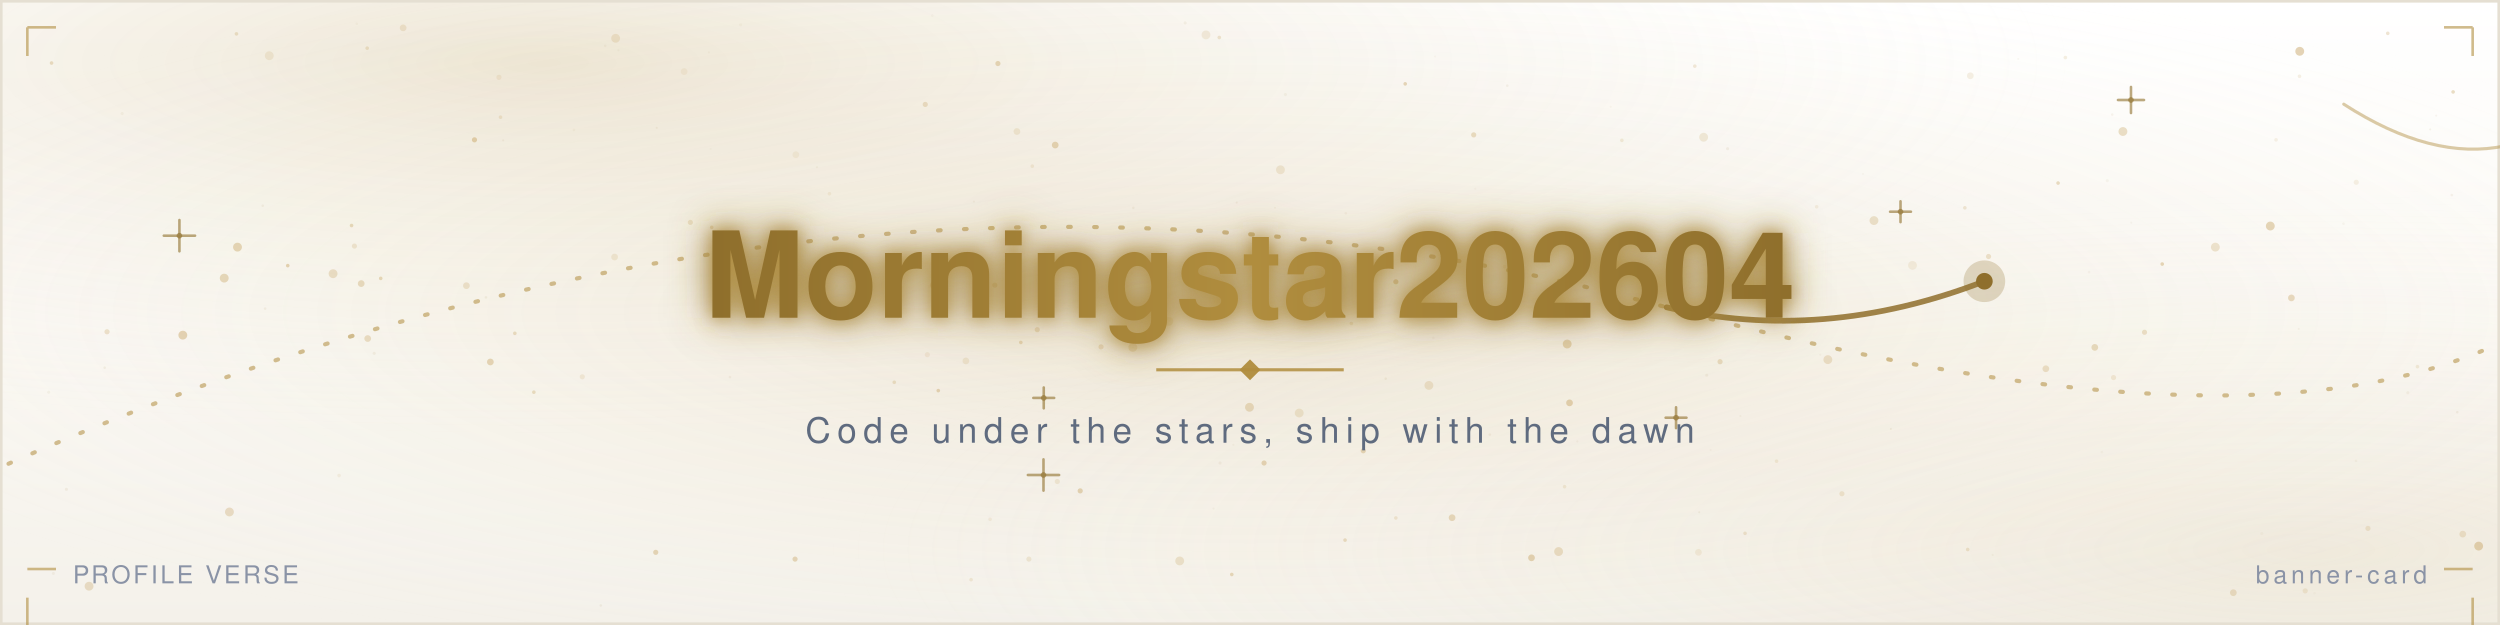
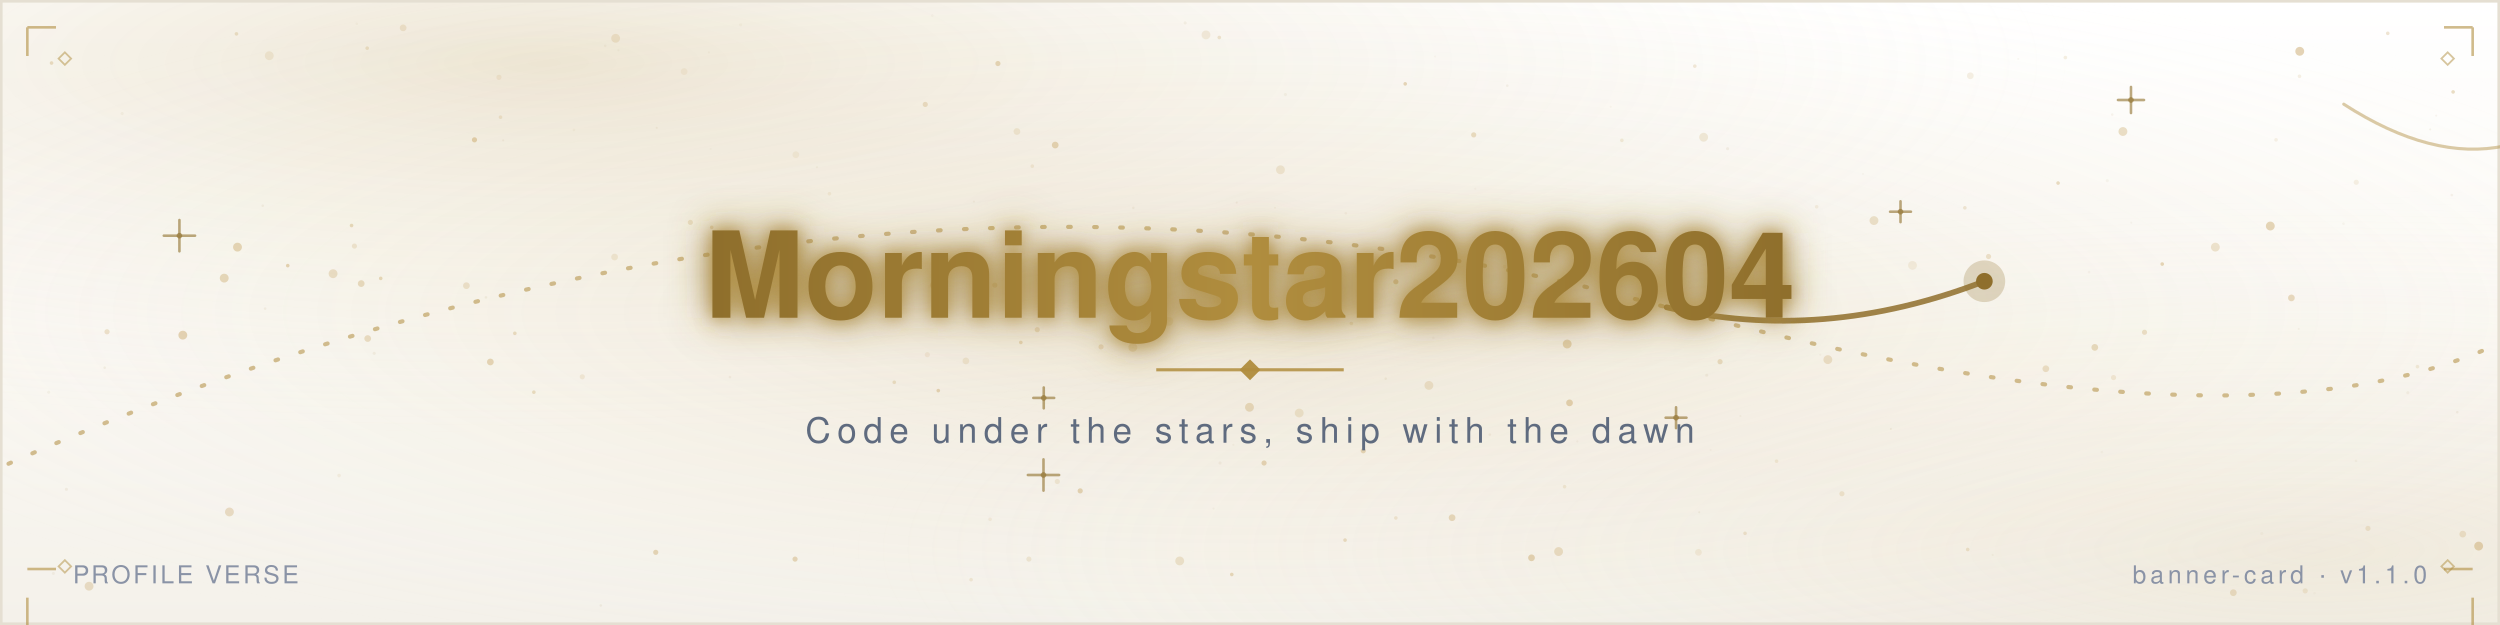
<svg xmlns="http://www.w3.org/2000/svg" width="960" height="240" viewBox="0 0 960 240" role="img" aria-label="Morningstar202604">
  <defs>
    <linearGradient id="bg" x1="0" y1="0" x2="0" y2="1">
      <stop offset="0" stop-color="#FFFFFF" />
      <stop offset="0.5" stop-color="#FBF9F4" />
      <stop offset="1" stop-color="#F4F1EA" />
    </linearGradient>
    <radialGradient id="nebG" cx="0.22" cy="0.10" r="0.62">
      <stop offset="0" stop-color="#B08D3E" stop-opacity="0.22" />
      <stop offset="1" stop-color="#FFFFFF" stop-opacity="0" />
    </radialGradient>
    <radialGradient id="nebB" cx="0.92" cy="0.88" r="0.6">
      <stop offset="0" stop-color="#DCCBA8" stop-opacity="0.24" />
      <stop offset="1" stop-color="#FFFFFF" stop-opacity="0" />
    </radialGradient>
    <radialGradient id="glow" cx="0.5" cy="0.5" r="0.62">
      <stop offset="0" stop-color="#B08D3E" stop-opacity="0.18" />
      <stop offset="1" stop-color="#FFFFFF" stop-opacity="0" />
    </radialGradient>
    <linearGradient id="gtext" x1="0" y1="0" x2="1" y2="0">
      <stop offset="0" stop-color="#8F6F2C" />
      <stop offset="0.5" stop-color="#B08D3E" />
      <stop offset="1" stop-color="#8F6F2C" />
    </linearGradient>
    <filter id="blur1" x="-40%" y="-40%" width="180%" height="180%">
      <feGaussianBlur stdDeviation="8" />
    </filter>
    <filter id="blur2" x="-30%" y="-30%" width="160%" height="160%">
      <feGaussianBlur stdDeviation="3.4" />
    </filter>
  </defs>
  <rect width="960" height="240" fill="url(#bg)" />
  <rect width="960" height="240" fill="url(#nebG)" />
  <rect width="960" height="240" fill="url(#nebB)" />
  <rect width="960" height="240" fill="url(#glow)" />
  <circle cx="435.0" cy="133.4" r="1.7" fill="#C9A86A" opacity="0.29" />
  <circle cx="815.2" cy="50.5" r="1.7" fill="#C9A86A" opacity="0.36" />
  <circle cx="756.6" cy="29.1" r="1.3" fill="#C9A86A" opacity="0.17" />
  <circle cx="516.5" cy="207.4" r="0.7" fill="#C9A86A" opacity="0.35" />
  <circle cx="382.0" cy="109.5" r="1.0" fill="#C9A86A" opacity="0.36" />
  <circle cx="793.1" cy="22.1" r="0.7" fill="#C9A86A" opacity="0.19" />
  <circle cx="236.4" cy="14.7" r="1.7" fill="#C9A86A" opacity="0.24" />
  <circle cx="565.9" cy="51.8" r="1.0" fill="#C9A86A" opacity="0.36" />
  <circle cx="479.8" cy="156.4" r="1.7" fill="#C9A86A" opacity="0.37" />
  <circle cx="392.0" cy="131.5" r="0.7" fill="#C9A86A" opacity="0.39" />
  <circle cx="305.6" cy="59.4" r="1.3" fill="#C9A86A" opacity="0.13" />
  <circle cx="539.6" cy="32.2" r="0.7" fill="#C9A86A" opacity="0.44" />
  <circle cx="372.9" cy="222.6" r="0.7" fill="#C9A86A" opacity="0.20" />
  <circle cx="883.1" cy="19.7" r="1.7" fill="#C9A86A" opacity="0.49" />
  <circle cx="383.2" cy="24.4" r="1.0" fill="#C9A86A" opacity="0.42" />
  <circle cx="262.7" cy="27.5" r="1.3" fill="#C9A86A" opacity="0.13" />
  <circle cx="395.1" cy="214.7" r="1.0" fill="#C9A86A" opacity="0.21" />
  <circle cx="103.4" cy="21.4" r="1.7" fill="#C9A86A" opacity="0.19" />
  <circle cx="536.0" cy="108.2" r="1.0" fill="#C9A86A" opacity="0.49" />
  <circle cx="734.4" cy="101.9" r="1.7" fill="#C9A86A" opacity="0.16" />
  <circle cx="405.2" cy="55.7" r="1.3" fill="#C9A86A" opacity="0.45" />
  <circle cx="928.3" cy="140.8" r="0.7" fill="#C9A86A" opacity="0.20" />
  <circle cx="380.2" cy="199.4" r="0.7" fill="#C9A86A" opacity="0.14" />
  <circle cx="146.2" cy="106.9" r="0.7" fill="#C9A86A" opacity="0.41" />
  <circle cx="318.5" cy="74.4" r="0.7" fill="#C9A86A" opacity="0.15" />
  <circle cx="205.0" cy="150.6" r="0.7" fill="#C9A86A" opacity="0.35" />
  <circle cx="358.9" cy="109.5" r="1.7" fill="#C9A86A" opacity="0.44" />
  <circle cx="136.1" cy="94.5" r="1.0" fill="#C9A86A" opacity="0.24" />
  <circle cx="223.6" cy="144.7" r="1.0" fill="#C9A86A" opacity="0.18" />
  <circle cx="601.8" cy="132.1" r="1.7" fill="#C9A86A" opacity="0.46" />
  <circle cx="577.7" cy="102.4" r="0.7" fill="#C9A86A" opacity="0.16" />
  <circle cx="491.7" cy="65.2" r="1.7" fill="#C9A86A" opacity="0.22" />
  <circle cx="785.6" cy="141.6" r="1.3" fill="#C9A86A" opacity="0.32" />
  <circle cx="885.2" cy="226.9" r="1.0" fill="#C9A86A" opacity="0.21" />
  <circle cx="536.0" cy="198.9" r="0.7" fill="#C9A86A" opacity="0.23" />
  <circle cx="874.0" cy="53.7" r="0.7" fill="#C9A86A" opacity="0.15" />
  <circle cx="396.4" cy="63.8" r="0.7" fill="#C9A86A" opacity="0.19" />
  <circle cx="356.1" cy="136.2" r="1.0" fill="#C9A86A" opacity="0.16" />
  <circle cx="138.7" cy="108.9" r="1.3" fill="#C9A86A" opacity="0.37" />
  <circle cx="660.5" cy="138.9" r="1.0" fill="#C9A86A" opacity="0.34" />
  <circle cx="879.9" cy="114.4" r="1.3" fill="#C9A86A" opacity="0.39" />
  <circle cx="916.9" cy="12.8" r="0.7" fill="#C9A86A" opacity="0.30" />
  <circle cx="697.6" cy="79.4" r="0.7" fill="#C9A86A" opacity="0.15" />
  <circle cx="523.5" cy="173.1" r="1.0" fill="#C9A86A" opacity="0.42" />
  <circle cx="871.8" cy="86.8" r="1.7" fill="#C9A86A" opacity="0.46" />
  <circle cx="830.3" cy="101.4" r="0.7" fill="#C9A86A" opacity="0.45" />
  <circle cx="548.7" cy="148.0" r="1.7" fill="#C9A86A" opacity="0.26" />
  <circle cx="19.8" cy="24.2" r="0.7" fill="#C9A86A" opacity="0.36" />
  <circle cx="945.7" cy="205.1" r="1.3" fill="#C9A86A" opacity="0.27" />
  <circle cx="701.9" cy="138.1" r="1.7" fill="#C9A86A" opacity="0.30" />
  <circle cx="518.9" cy="124.2" r="0.7" fill="#C9A86A" opacity="0.24" />
  <circle cx="90.8" cy="13.0" r="0.7" fill="#C9A86A" opacity="0.31" />
  <circle cx="588.1" cy="214.2" r="1.3" fill="#C9A86A" opacity="0.46" />
  <circle cx="355.3" cy="40.1" r="1.0" fill="#C9A86A" opacity="0.32" />
  <circle cx="719.6" cy="84.7" r="1.7" fill="#C9A86A" opacity="0.31" />
  <circle cx="236.0" cy="98.7" r="1.3" fill="#C9A86A" opacity="0.20" />
  <circle cx="414.8" cy="188.5" r="1.0" fill="#C9A86A" opacity="0.45" />
  <circle cx="370.9" cy="138.6" r="1.3" fill="#C9A86A" opacity="0.20" />
  <circle cx="135.0" cy="86.6" r="0.7" fill="#C9A86A" opacity="0.39" />
  <circle cx="904.8" cy="70.0" r="1.0" fill="#C9A86A" opacity="0.16" />
  <circle cx="453.0" cy="215.4" r="1.7" fill="#C9A86A" opacity="0.27" />
  <circle cx="498.9" cy="158.6" r="1.7" fill="#C9A86A" opacity="0.24" />
  <circle cx="790.3" cy="70.3" r="0.7" fill="#C9A86A" opacity="0.38" />
  <circle cx="273.3" cy="87.3" r="0.7" fill="#C9A86A" opacity="0.36" />
  <circle cx="390.5" cy="50.5" r="1.3" fill="#C9A86A" opacity="0.21" />
  <circle cx="141.0" cy="18.5" r="0.7" fill="#C9A86A" opacity="0.29" />
  <circle cx="602.7" cy="154.7" r="1.3" fill="#C9A86A" opacity="0.48" />
  <circle cx="654.2" cy="52.7" r="1.7" fill="#C9A86A" opacity="0.22" />
  <circle cx="682.2" cy="177.1" r="0.7" fill="#C9A86A" opacity="0.19" />
  <circle cx="265.1" cy="85.4" r="1.0" fill="#C9A86A" opacity="0.27" />
  <circle cx="755.6" cy="211.0" r="0.7" fill="#C9A86A" opacity="0.28" />
  <circle cx="850.7" cy="94.9" r="1.7" fill="#C9A86A" opacity="0.29" />
  <circle cx="598.5" cy="211.8" r="1.7" fill="#C9A86A" opacity="0.33" />
  <circle cx="624.1" cy="120.6" r="1.3" fill="#C9A86A" opacity="0.30" />
  <circle cx="622.8" cy="53.9" r="0.7" fill="#C9A86A" opacity="0.20" />
  <circle cx="857.6" cy="227.6" r="1.3" fill="#C9A86A" opacity="0.32" />
  <circle cx="754.5" cy="79.8" r="0.7" fill="#C9A86A" opacity="0.25" />
  <circle cx="86.1" cy="106.8" r="1.7" fill="#C9A86A" opacity="0.41" />
  <circle cx="468.2" cy="14.4" r="0.7" fill="#C9A86A" opacity="0.28" />
  <circle cx="41.1" cy="127.4" r="1.0" fill="#C9A86A" opacity="0.30" />
  <circle cx="951.8" cy="209.7" r="1.7" fill="#C9A86A" opacity="0.48" />
  <circle cx="473.0" cy="220.6" r="0.7" fill="#C9A86A" opacity="0.41" />
  <circle cx="422.8" cy="133.2" r="1.0" fill="#C9A86A" opacity="0.32" />
  <circle cx="804.4" cy="133.4" r="1.3" fill="#C9A86A" opacity="0.38" />
  <circle cx="909.3" cy="202.9" r="1.0" fill="#C9A86A" opacity="0.24" />
  <circle cx="141.2" cy="130.0" r="1.3" fill="#C9A86A" opacity="0.34" />
  <circle cx="197.7" cy="128.0" r="0.7" fill="#C9A86A" opacity="0.35" />
  <circle cx="34.2" cy="225.1" r="1.7" fill="#C9A86A" opacity="0.33" />
  <circle cx="942.0" cy="35.3" r="0.7" fill="#C9A86A" opacity="0.38" />
  <circle cx="70.2" cy="128.7" r="1.7" fill="#C9A86A" opacity="0.47" />
  <circle cx="763.6" cy="98.5" r="1.0" fill="#C9A86A" opacity="0.30" />
  <circle cx="127.9" cy="105.1" r="1.7" fill="#C9A86A" opacity="0.32" />
  <circle cx="110.5" cy="102.0" r="0.7" fill="#C9A86A" opacity="0.47" />
  <circle cx="130.2" cy="182.6" r="0.7" fill="#C9A86A" opacity="0.13" />
  <circle cx="154.8" cy="10.7" r="1.3" fill="#C9A86A" opacity="0.24" />
  <circle cx="343.4" cy="146.8" r="0.7" fill="#C9A86A" opacity="0.31" />
  <circle cx="557.6" cy="198.8" r="1.3" fill="#C9A86A" opacity="0.39" />
  <circle cx="670.1" cy="204.8" r="0.7" fill="#C9A86A" opacity="0.26" />
  <circle cx="398.3" cy="126.6" r="1.0" fill="#C9A86A" opacity="0.32" />
  <circle cx="823.5" cy="127.6" r="1.0" fill="#C9A86A" opacity="0.32" />
  <circle cx="811.6" cy="145.0" r="1.0" fill="#C9A86A" opacity="0.21" />
  <circle cx="707.3" cy="189.6" r="1.0" fill="#C9A86A" opacity="0.24" />
  <circle cx="305.3" cy="214.7" r="1.0" fill="#C9A86A" opacity="0.42" />
  <circle cx="191.6" cy="29.7" r="1.0" fill="#C9A86A" opacity="0.17" />
  <circle cx="91.2" cy="94.9" r="1.7" fill="#C9A86A" opacity="0.44" />
  <circle cx="406.0" cy="184.9" r="1.0" fill="#C9A86A" opacity="0.20" />
  <circle cx="600.8" cy="186.9" r="0.7" fill="#C9A86A" opacity="0.20" />
  <circle cx="652.2" cy="212.1" r="1.3" fill="#C9A86A" opacity="0.16" />
  <circle cx="485.4" cy="177.8" r="1.0" fill="#C9A86A" opacity="0.43" />
  <circle cx="463.1" cy="13.4" r="1.7" fill="#C9A86A" opacity="0.18" />
  <circle cx="182.2" cy="53.7" r="1.0" fill="#C9A86A" opacity="0.50" />
  <circle cx="883.0" cy="29.3" r="0.7" fill="#C9A86A" opacity="0.17" />
  <circle cx="650.8" cy="25.4" r="0.7" fill="#C9A86A" opacity="0.24" />
  <circle cx="448.8" cy="123.4" r="1.7" fill="#C9A86A" opacity="0.20" />
  <circle cx="360.3" cy="150.0" r="0.7" fill="#C9A86A" opacity="0.44" />
  <circle cx="179.1" cy="109.7" r="1.3" fill="#C9A86A" opacity="0.27" />
  <circle cx="192.2" cy="45.0" r="0.7" fill="#C9A86A" opacity="0.24" />
  <circle cx="88.1" cy="196.6" r="1.7" fill="#C9A86A" opacity="0.34" />
  <circle cx="188.3" cy="139.0" r="1.3" fill="#C9A86A" opacity="0.43" />
  <circle cx="251.8" cy="212.1" r="1.0" fill="#C9A86A" opacity="0.43" />
  <path d="M394.7 182.4 H406.7 M400.7 176.4 V188.4" stroke="#8F6F2C" stroke-width="1" stroke-linecap="round" opacity="0.6" />
  <circle cx="400.7" cy="182.4" r="1.1" fill="#8F6F2C" opacity="0.6" />
  <path d="M639.6 160.4 H647.6 M643.6 156.4 V164.4" stroke="#8F6F2C" stroke-width="1" stroke-linecap="round" opacity="0.6" />
  <circle cx="643.6" cy="160.4" r="1.1" fill="#8F6F2C" opacity="0.6" />
  <path d="M396.8 152.8 H404.8 M400.8 148.8 V156.8" stroke="#8F6F2C" stroke-width="1" stroke-linecap="round" opacity="0.6" />
  <circle cx="400.8" cy="152.8" r="1.1" fill="#8F6F2C" opacity="0.6" />
  <path d="M725.8 81.3 H733.8 M729.8 77.3 V85.3" stroke="#8F6F2C" stroke-width="1" stroke-linecap="round" opacity="0.6" />
  <circle cx="729.8" cy="81.3" r="1.1" fill="#8F6F2C" opacity="0.6" />
  <path d="M62.9 90.5 H74.9 M68.9 84.5 V96.5" stroke="#8F6F2C" stroke-width="1" stroke-linecap="round" opacity="0.6" />
  <circle cx="68.9" cy="90.5" r="1.1" fill="#8F6F2C" opacity="0.6" />
  <path d="M813.3 38.4 H823.3 M818.3 33.4 V43.4" stroke="#8F6F2C" stroke-width="1" stroke-linecap="round" opacity="0.6" />
  <circle cx="818.3" cy="38.4" r="1.1" fill="#8F6F2C" opacity="0.6" />
  <circle cx="20.5" cy="220.2" r="0.6" fill="#8F6F2C" opacity="0.067" />
  <circle cx="143.7" cy="135.7" r="0.6" fill="#8F6F2C" opacity="0.076" />
  <circle cx="809.2" cy="69.4" r="0.6" fill="#8F6F2C" opacity="0.057" />
  <circle cx="516.8" cy="81.9" r="0.5" fill="#8F6F2C" opacity="0.057" />
  <circle cx="237.5" cy="19.3" r="0.4" fill="#8F6F2C" opacity="0.048" />
  <circle cx="40.2" cy="141.2" r="0.5" fill="#8F6F2C" opacity="0.080" />
  <circle cx="313.7" cy="64.2" r="0.4" fill="#8F6F2C" opacity="0.060" />
  <circle cx="474.2" cy="110.7" r="0.5" fill="#8F6F2C" opacity="0.057" />
  <circle cx="888.8" cy="227.8" r="0.5" fill="#8F6F2C" opacity="0.037" />
  <circle cx="811.1" cy="44.0" r="0.5" fill="#8F6F2C" opacity="0.068" />
  <circle cx="578.8" cy="32.9" r="0.5" fill="#8F6F2C" opacity="0.076" />
  <circle cx="438.3" cy="123.7" r="0.5" fill="#8F6F2C" opacity="0.060" />
  <circle cx="807.1" cy="173.6" r="0.5" fill="#8F6F2C" opacity="0.046" />
  <circle cx="566.5" cy="72.5" r="0.4" fill="#8F6F2C" opacity="0.041" />
  <circle cx="137.0" cy="9.1" r="0.5" fill="#8F6F2C" opacity="0.044" />
  <circle cx="532.1" cy="145.4" r="0.5" fill="#8F6F2C" opacity="0.080" />
  <circle cx="466.0" cy="195.3" r="0.4" fill="#8F6F2C" opacity="0.054" />
  <circle cx="904.7" cy="177.0" r="0.5" fill="#8F6F2C" opacity="0.054" />
  <circle cx="25.5" cy="187.9" r="0.6" fill="#8F6F2C" opacity="0.085" />
  <circle cx="468.5" cy="177.8" r="0.6" fill="#8F6F2C" opacity="0.069" />
  <circle cx="358.0" cy="6.0" r="0.5" fill="#8F6F2C" opacity="0.036" />
  <circle cx="655.4" cy="144.1" r="0.6" fill="#8F6F2C" opacity="0.071" />
  <circle cx="493.6" cy="36.3" r="0.6" fill="#8F6F2C" opacity="0.063" />
  <circle cx="941.5" cy="74.9" r="0.5" fill="#8F6F2C" opacity="0.075" />
  <circle cx="644.3" cy="120.3" r="0.4" fill="#8F6F2C" opacity="0.065" />
  <circle cx="252.2" cy="49.1" r="0.4" fill="#8F6F2C" opacity="0.073" />
  <circle cx="882.7" cy="126.3" r="0.4" fill="#8F6F2C" opacity="0.060" />
  <circle cx="899.9" cy="85.9" r="0.5" fill="#8F6F2C" opacity="0.054" />
  <circle cx="434.6" cy="104.9" r="0.5" fill="#8F6F2C" opacity="0.053" />
  <circle cx="473.6" cy="170.8" r="0.4" fill="#8F6F2C" opacity="0.054" />
  <circle cx="230.7" cy="232.5" r="0.5" fill="#8F6F2C" opacity="0.080" />
  <circle cx="618.5" cy="41.0" r="0.4" fill="#8F6F2C" opacity="0.043" />
  <circle cx="699.0" cy="136.2" r="0.4" fill="#8F6F2C" opacity="0.048" />
  <circle cx="802.2" cy="104.5" r="0.5" fill="#8F6F2C" opacity="0.050" />
  <circle cx="935.5" cy="44.4" r="0.4" fill="#8F6F2C" opacity="0.064" />
  <circle cx="18.7" cy="150.6" r="0.6" fill="#8F6F2C" opacity="0.064" />
  <circle cx="100.9" cy="79.0" r="0.5" fill="#8F6F2C" opacity="0.076" />
  <circle cx="272.2" cy="20.1" r="0.4" fill="#8F6F2C" opacity="0.047" />
  <circle cx="186.6" cy="114.2" r="0.5" fill="#8F6F2C" opacity="0.081" />
  <circle cx="551.1" cy="21.7" r="0.4" fill="#8F6F2C" opacity="0.039" />
  <circle cx="663.4" cy="57.1" r="0.6" fill="#8F6F2C" opacity="0.085" />
  <circle cx="101.8" cy="118.5" r="0.5" fill="#8F6F2C" opacity="0.078" />
  <circle cx="943.6" cy="158.3" r="0.5" fill="#8F6F2C" opacity="0.081" />
  <circle cx="933.2" cy="49.7" r="0.4" fill="#8F6F2C" opacity="0.078" />
  <circle cx="765.2" cy="213.1" r="0.4" fill="#8F6F2C" opacity="0.055" />
  <circle cx="605.7" cy="169.5" r="0.4" fill="#8F6F2C" opacity="0.061" />
  <circle cx="572.1" cy="166.9" r="0.5" fill="#8F6F2C" opacity="0.078" />
  <circle cx="46.9" cy="43.6" r="0.6" fill="#8F6F2C" opacity="0.059" />
  <circle cx="374.0" cy="77.4" r="0.4" fill="#8F6F2C" opacity="0.066" />
  <circle cx="652.5" cy="196.7" r="0.4" fill="#8F6F2C" opacity="0.082" />
  <circle cx="656.9" cy="172.8" r="0.4" fill="#8F6F2C" opacity="0.040" />
  <circle cx="868.5" cy="204.9" r="0.6" fill="#8F6F2C" opacity="0.044" />
  <circle cx="550.4" cy="129.8" r="0.5" fill="#8F6F2C" opacity="0.044" />
  <circle cx="668.3" cy="159.7" r="0.4" fill="#8F6F2C" opacity="0.060" />
  <circle cx="474.9" cy="77.8" r="0.4" fill="#8F6F2C" opacity="0.076" />
  <circle cx="220.4" cy="49.9" r="0.5" fill="#8F6F2C" opacity="0.053" />
  <circle cx="489.6" cy="79.8" r="0.4" fill="#8F6F2C" opacity="0.054" />
  <circle cx="775.0" cy="22.6" r="0.4" fill="#8F6F2C" opacity="0.047" />
  <circle cx="272.9" cy="57.2" r="0.4" fill="#8F6F2C" opacity="0.039" />
  <circle cx="715.4" cy="66.8" r="0.4" fill="#8F6F2C" opacity="0.037" />
  <circle cx="663.8" cy="102.8" r="0.5" fill="#8F6F2C" opacity="0.057" />
  <circle cx="580.7" cy="88.2" r="0.6" fill="#8F6F2C" opacity="0.059" />
  <circle cx="455.1" cy="8.8" r="0.6" fill="#8F6F2C" opacity="0.074" />
  <circle cx="818.4" cy="85.5" r="0.4" fill="#8F6F2C" opacity="0.054" />
  <circle cx="232.4" cy="17.6" r="0.5" fill="#8F6F2C" opacity="0.051" />
  <circle cx="924.6" cy="150.8" r="0.6" fill="#8F6F2C" opacity="0.068" />
  <circle cx="597.4" cy="168.8" r="0.4" fill="#8F6F2C" opacity="0.042" />
  <circle cx="284.4" cy="9.5" r="0.6" fill="#8F6F2C" opacity="0.043" />
  <circle cx="726.1" cy="164.7" r="0.4" fill="#8F6F2C" opacity="0.085" />
  <circle cx="280.3" cy="144.8" r="0.5" fill="#8F6F2C" opacity="0.067" />
  <circle cx="435.2" cy="79.8" r="0.5" fill="#8F6F2C" opacity="0.068" />
  <circle cx="193.2" cy="53.9" r="0.4" fill="#8F6F2C" opacity="0.074" />
  <rect x="0.5" y="0.5" width="959" height="239" fill="none" stroke="#E5DFD2" stroke-width="1" />
  <path d="M10.5 10.5 h11 M10.5 10.5 v11" fill="none" stroke="#B08D3E" stroke-width="1" opacity="0.6" />
  <path d="M938.5 10.5 h11 M949.5 10.5 v11" fill="none" stroke="#B08D3E" stroke-width="1" opacity="0.6" />
  <path d="M10.5 218.5 h11 M10.5 229.5 v11" fill="none" stroke="#B08D3E" stroke-width="1" opacity="0.6" />
  <path d="M938.5 218.5 h11 M949.5 229.5 v11" fill="none" stroke="#B08D3E" stroke-width="1" opacity="0.6" />
+   <path d="M22.5 22.5 l2.4 -2.4 l2.4 2.4 l-2.4 2.4 z" fill="none" stroke="#B08D3E" stroke-width="0.7" opacity="0.5" />
+   <path d="M937.5 22.5 l2.4 -2.4 l2.4 2.4 l-2.4 2.4 z" fill="none" stroke="#B08D3E" stroke-width="0.7" opacity="0.5" />
+   <path d="M22.5 217.5 l2.4 -2.4 l2.4 2.4 l-2.4 2.4 z" fill="none" stroke="#B08D3E" stroke-width="0.7" opacity="0.5" />
+   <path d="M937.5 217.5 l2.4 -2.4 l2.4 2.4 l-2.4 2.4 z" fill="none" stroke="#B08D3E" stroke-width="0.7" opacity="0.5" />
  <path d="M -60 208 Q 300 26 640 118 T 1030 52" fill="none" stroke="#B08D3E" stroke-width="1.6" stroke-opacity="0.55" stroke-dasharray="1 9" stroke-linecap="round" />
  <path d="M 640 118 Q 700 132 762 108" fill="none" stroke="#8F6F2C" stroke-width="2.2" stroke-opacity="0.85" stroke-linecap="round" />
  <circle cx="762" cy="108" r="3.2" fill="#8F6F2C" />
  <circle cx="762" cy="108" r="8" fill="#8F6F2C" opacity="0.25" />
  <path d="M 900 40 Q 934 62 962 56" fill="none" stroke="#B08D3E" stroke-width="1.2" stroke-opacity="0.45" stroke-linecap="round" />
  <circle cx="962" cy="56" r="1.8" fill="#8F6F2C" opacity="0.7" />
  <text x="480" y="122" text-anchor="middle" font-family="'Segoe UI',Helvetica,Arial,'PingFang SC','Microsoft YaHei',sans-serif" font-size="46" font-weight="800" fill="#8F6F2C" filter="url(#blur1)">Morningstar202604</text>
  <text x="480" y="122" text-anchor="middle" font-family="'Segoe UI',Helvetica,Arial,'PingFang SC','Microsoft YaHei',sans-serif" font-size="46" font-weight="800" fill="#B08D3E" filter="url(#blur2)">Morningstar202604</text>
  <text x="480" y="122" text-anchor="middle" font-family="'Segoe UI',Helvetica,Arial,'PingFang SC','Microsoft YaHei',sans-serif" font-size="46" font-weight="800" fill="url(#gtext)">Morningstar202604</text>
  <line x1="444" y1="142" x2="516" y2="142" stroke="#B08D3E" stroke-width="1.2" opacity="0.85" />
  <path d="M480 138 l4 4 l-4 4 l-4 -4 z" fill="#B08D3E" opacity="0.95" />
  <text x="480" y="170" text-anchor="middle" font-family="'Segoe UI',Helvetica,Arial,'PingFang SC','Microsoft YaHei',sans-serif" font-size="13.5" letter-spacing="2.5" fill="#5F6B7F">Code under the stars, ship with the dawn</text>
  <text x="28" y="224" font-family="'Segoe UI',Helvetica,Arial,'PingFang SC','Microsoft YaHei',sans-serif" font-size="9.5" letter-spacing="1" fill="#8A93A6">PROFILE VERSE</text>
-   <text x="932" y="224" text-anchor="end" font-family="'Segoe UI',Helvetica,Arial,'PingFang SC','Microsoft YaHei',sans-serif" font-size="9.5" letter-spacing="1.5" fill="#8A93A6">banner-card</text>
+   <text x="932" y="224" text-anchor="end" font-family="'Segoe UI',Helvetica,Arial,'PingFang SC','Microsoft YaHei',sans-serif" font-size="9.5" letter-spacing="1.5" fill="#8A93A6">banner-card · v1.1.0</text>
</svg>
